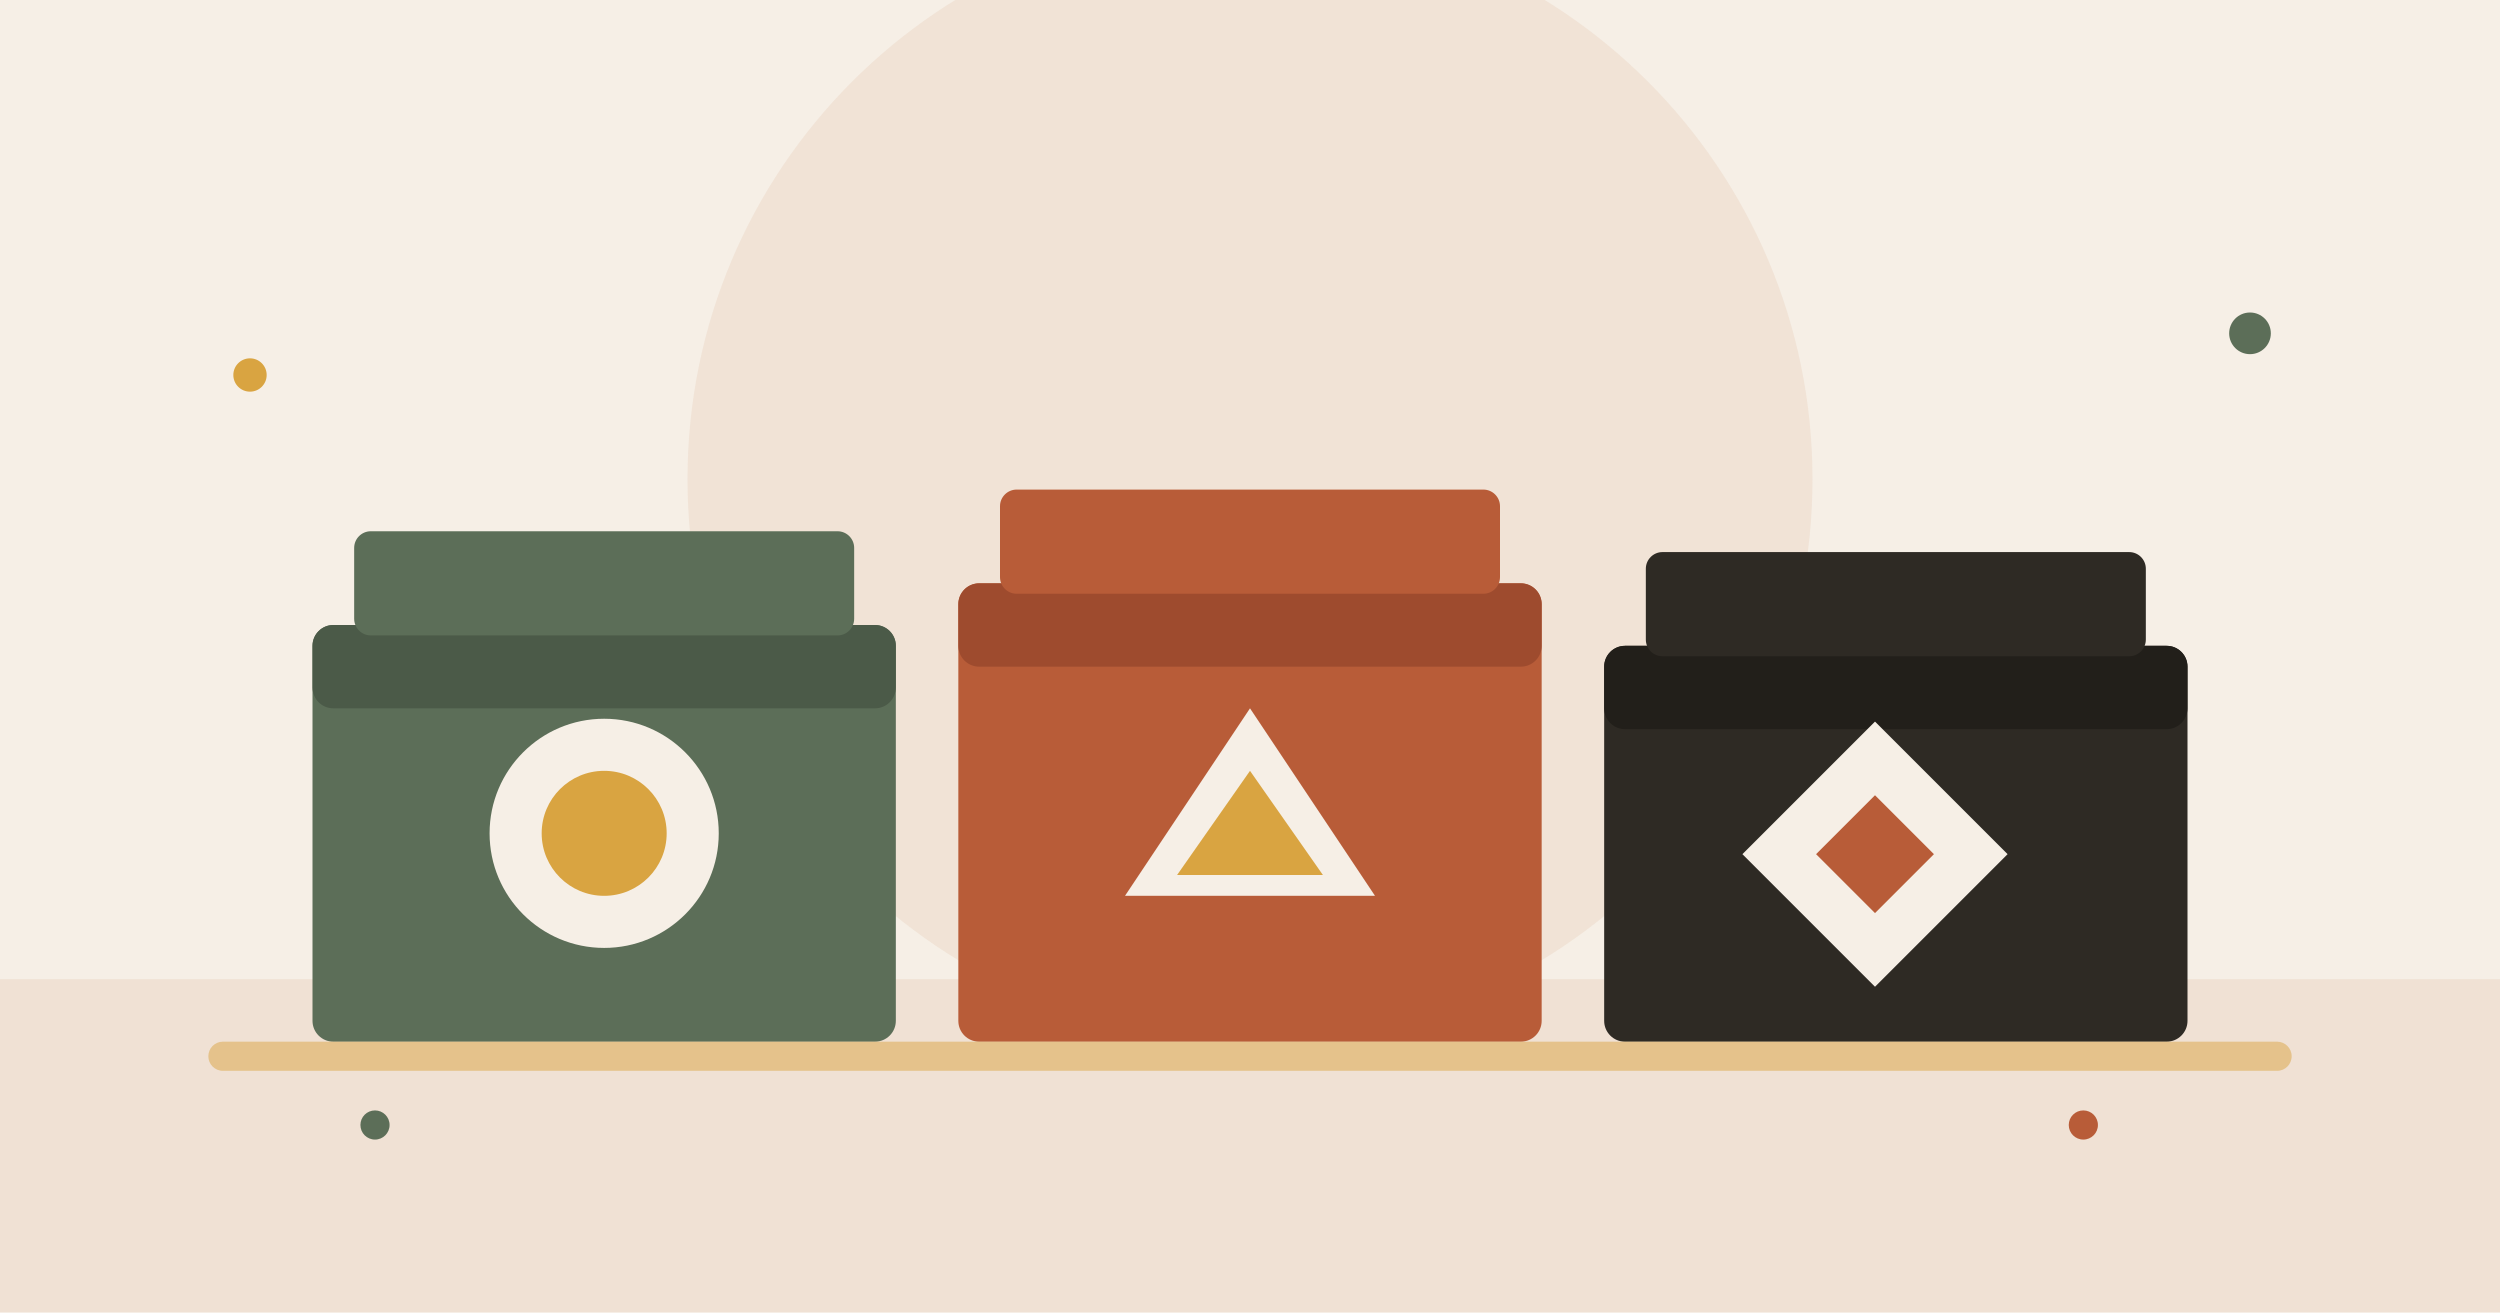
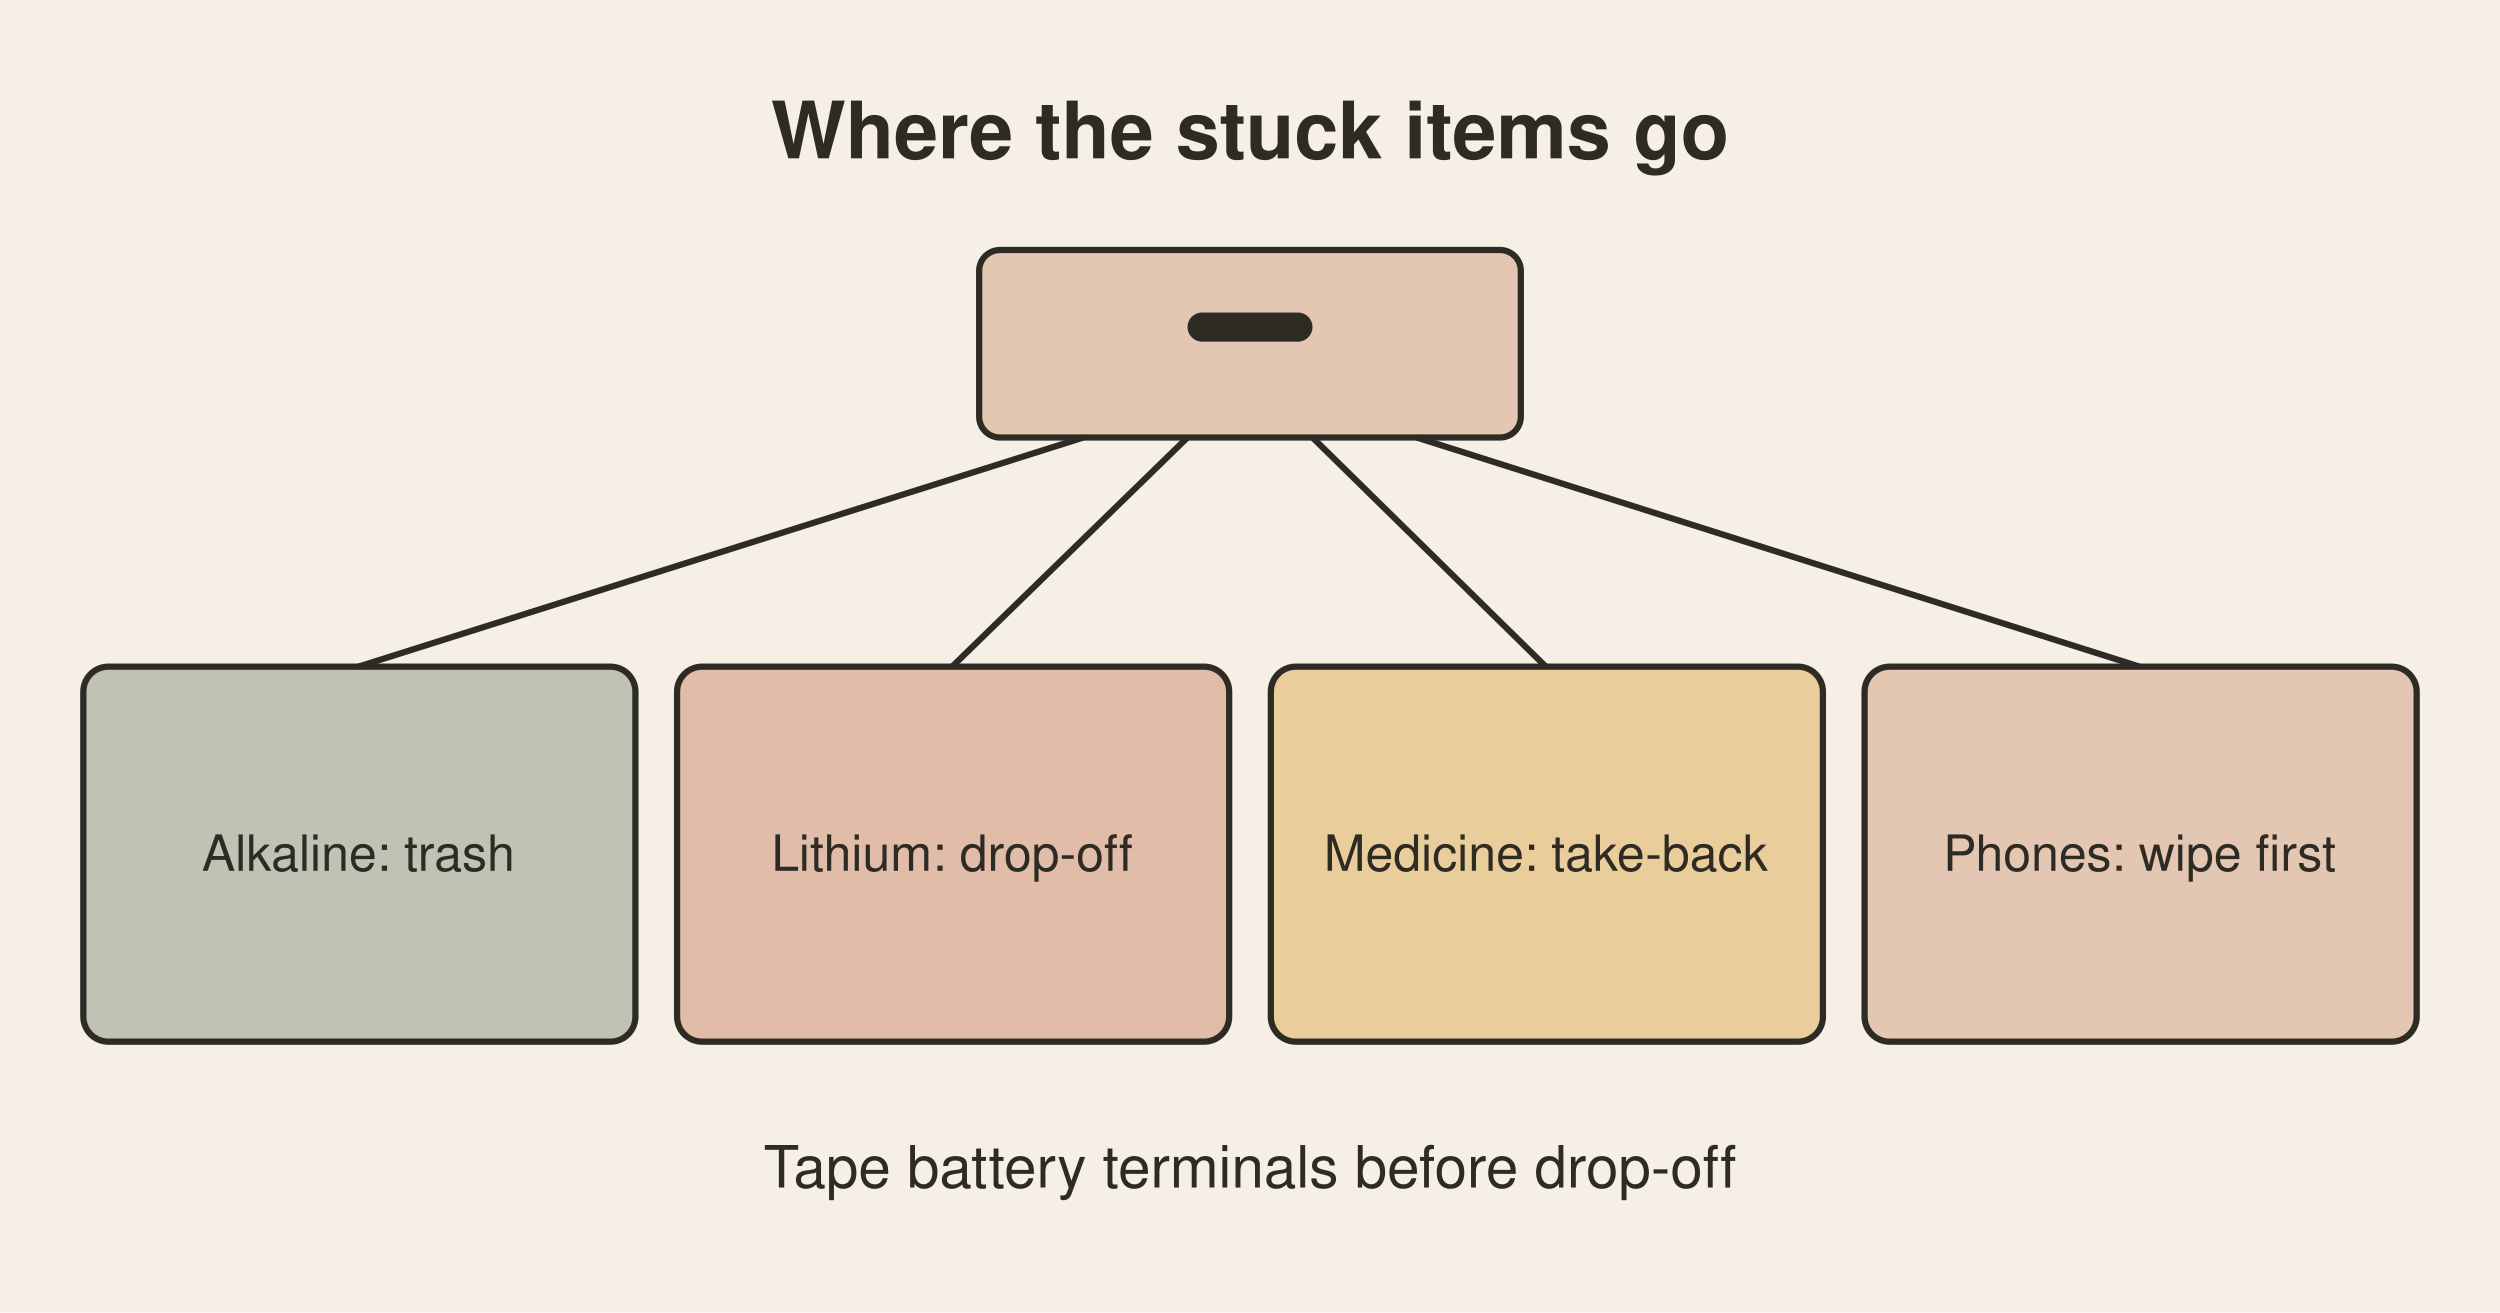
<svg xmlns="http://www.w3.org/2000/svg" viewBox="0 0 1200 630">
  <rect width="1200" height="630" fill="#F6EFE6" />
-   <rect x="0" y="470" width="1200" height="160" fill="#E4C7B2" opacity="0.35" />
-   <circle cx="600" cy="230" r="270" fill="#E4C7B2" opacity="0.3" />
-   <g>
-     <rect x="150" y="300" width="280" height="200" rx="10" fill="#5C6E58" />
-     <rect x="150" y="300" width="280" height="40" rx="10" fill="#4B5A48" />
-     <rect x="170" y="255" width="240" height="50" rx="8" fill="#5C6E58" />
-     <circle cx="290" cy="400" r="55" fill="#F6EFE6" />
-     <circle cx="290" cy="400" r="30" fill="#D9A441" />
+   <text x="600" y="76" font-family="Helvetica, Arial, sans-serif" font-size="38" font-weight="bold" fill="#2E2A24" text-anchor="middle">Where the stuck items go</text>
+   <rect x="470" y="120" width="260" height="90" rx="10" fill="#E4C7B2" stroke="#2E2A24" stroke-width="3" />
+   <rect x="570" y="150" width="60" height="14" rx="7" fill="#2E2A24" />
+   <g stroke="#2E2A24" stroke-width="3" fill="none">
+     <path d="M520 210 L172 320" />
+     <path d="M570 210 L457 320" />
+     <path d="M630 210 L742 320" />
+     <path d="M680 210 L1027 320" />
  </g>
-   <g>
-     <rect x="460" y="280" width="280" height="220" rx="10" fill="#B85C38" />
-     <rect x="460" y="280" width="280" height="40" rx="10" fill="#9E4B2E" />
-     <rect x="480" y="235" width="240" height="50" rx="8" fill="#B85C38" />
-     <polygon points="600,340 660,430 540,430" fill="#F6EFE6" />
-     <polygon points="600,370 635,420 565,420" fill="#D9A441" />
+   <g stroke="#2E2A24" stroke-width="3">
+     <rect x="40" y="320" width="265" height="180" rx="12" fill="#5C6E58" fill-opacity="0.35" />
+     <rect x="325" y="320" width="265" height="180" rx="12" fill="#B85C38" fill-opacity="0.35" />
+     <rect x="610" y="320" width="265" height="180" rx="12" fill="#D9A441" fill-opacity="0.45" />
+     <rect x="895" y="320" width="265" height="180" rx="12" fill="#E4C7B2" />
  </g>
-   <g>
-     <rect x="770" y="310" width="280" height="190" rx="10" fill="#2E2A24" />
-     <rect x="770" y="310" width="280" height="40" rx="10" fill="#221F1A" />
-     <rect x="790" y="265" width="240" height="50" rx="8" fill="#2E2A24" />
-     <rect x="855" y="365" width="90" height="90" fill="#F6EFE6" transform="rotate(45 900 410)" />
-     <rect x="880" y="390" width="40" height="40" fill="#B85C38" transform="rotate(45 900 410)" />
+   <g font-family="Helvetica, Arial, sans-serif" font-size="24" fill="#2E2A24" text-anchor="middle">
+     <text x="172" y="418">Alkaline: trash</text>
+     <text x="457" y="418">Lithium: drop-off</text>
+     <text x="742" y="418">Medicine: take-back</text>
+     <text x="1027" y="418">Phones: wipe first</text>
  </g>
-   <circle cx="120" cy="180" r="8" fill="#D9A441" />
-   <circle cx="1080" cy="160" r="10" fill="#5C6E58" />
-   <circle cx="1000" cy="540" r="7" fill="#B85C38" />
-   <circle cx="180" cy="540" r="7" fill="#5C6E58" />
-   <rect x="100" y="500" width="1000" height="14" rx="7" fill="#D9A441" opacity="0.5" />
+   <text x="600" y="570" font-family="Helvetica, Arial, sans-serif" font-size="28" fill="#2E2A24" text-anchor="middle">Tape battery terminals before drop-off</text>
</svg>
